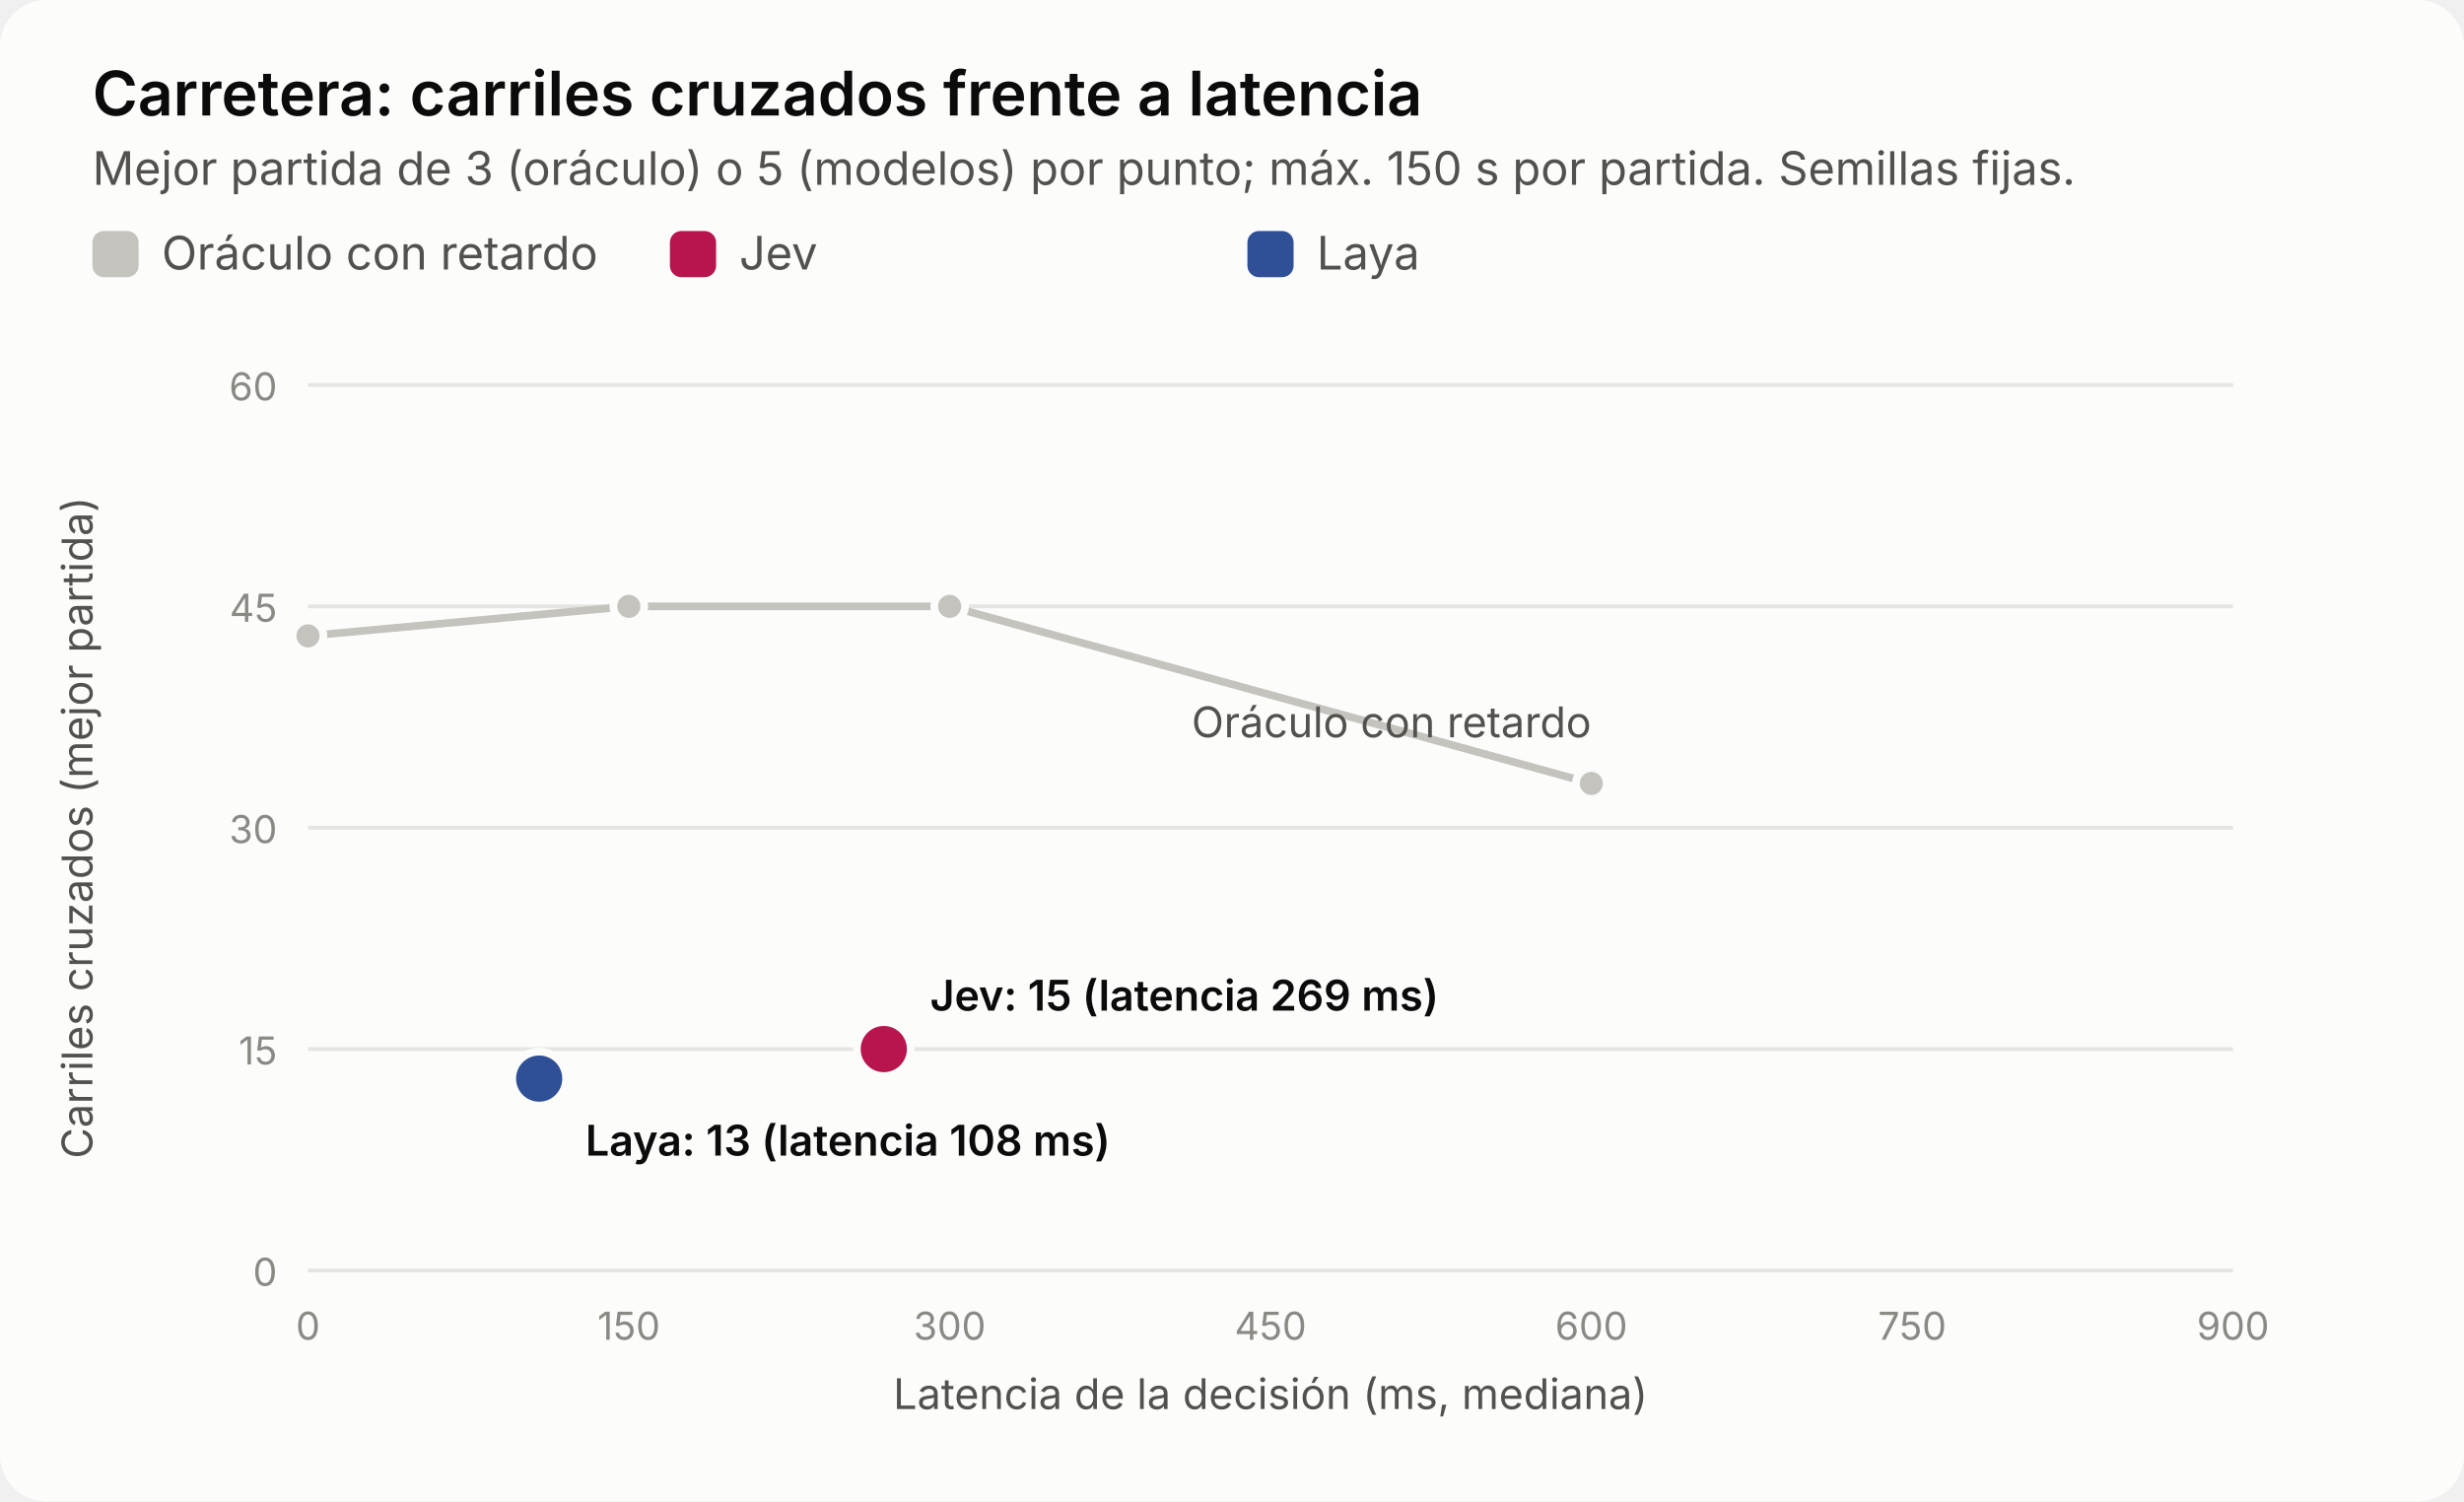
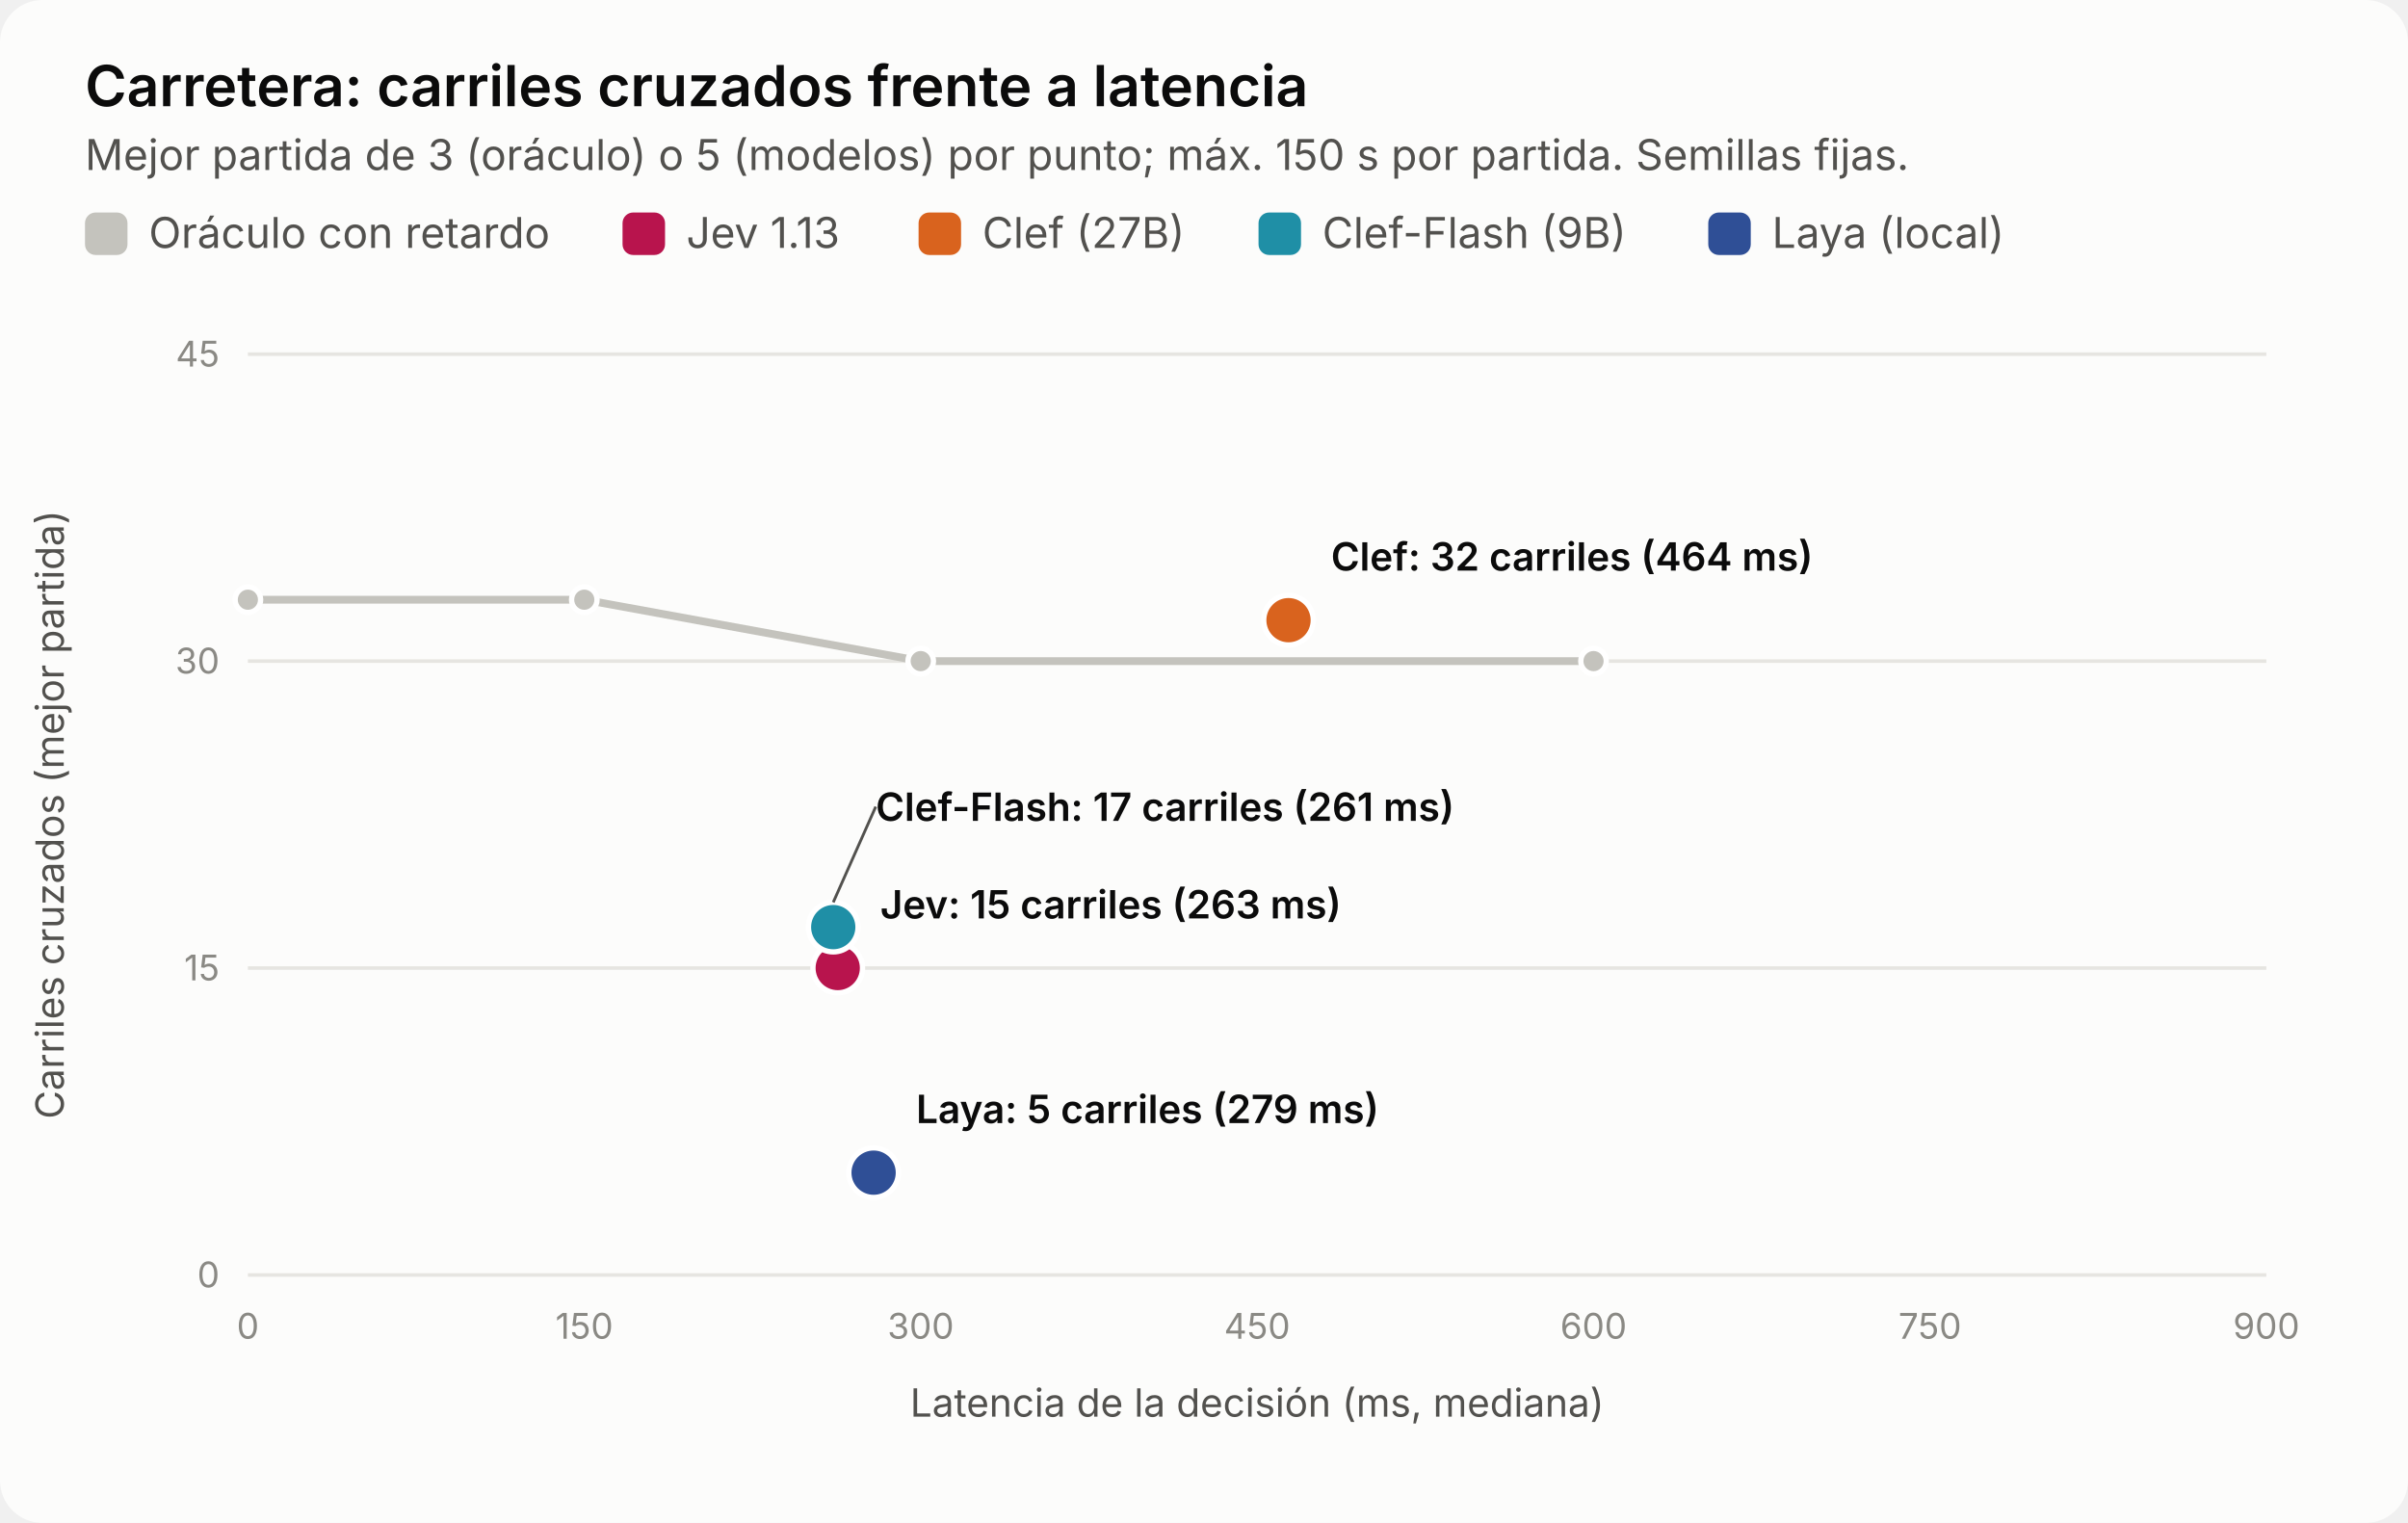
- <svg xmlns="http://www.w3.org/2000/svg" viewBox="0 0 640 390" width="640" height="390" font-family="Inter, 'Helvetica Neue', Arial, sans-serif" role="img" aria-label="Carretera: carriles cruzados frente a latencia">
-   <rect width="640" height="390" rx="12" fill="#fcfcfb" />
+ <svg xmlns="http://www.w3.org/2000/svg" viewBox="0 0 680 430" width="680" height="430" font-family="Inter, 'Helvetica Neue', Arial, sans-serif" role="img" aria-label="Carretera: carriles cruzados frente a latencia">
+   <rect width="680" height="430" rx="12" fill="#fcfcfb" />
  <text x="24" y="30" font-size="16" fill="#0b0b0b" text-anchor="start" font-weight="600">Carretera: carriles cruzados frente a latencia</text>
  <text x="24" y="48" font-size="12" fill="#52514e" text-anchor="start" font-weight="400">Mejor partida de 3 (oráculo) o 5 (modelos) por punto; máx. 150 s por partida. Semillas fijas.</text>
  <g transform="translate(24,60)">
    <rect width="12" height="12" rx="3" fill="#C4C3BD" />
    <text x="18" y="10" font-size="12" fill="#52514e" text-anchor="start" font-weight="400">Oráculo con retardo</text>
  </g>
-   <g transform="translate(174,60)">
+   <g transform="translate(175.8,60)">
    <rect width="12" height="12" rx="3" fill="#B8144D" />
-     <text x="18" y="10" font-size="12" fill="#52514e" text-anchor="start" font-weight="400">Jev</text>
+     <text x="18" y="10" font-size="12" fill="#52514e" text-anchor="start" font-weight="400">Jev 1.13</text>
  </g>
-   <g transform="translate(324,60)">
+   <g transform="translate(259.4,60)">
+     <rect width="12" height="12" rx="3" fill="#D9631E" />
+     <text x="18" y="10" font-size="12" fill="#52514e" text-anchor="start" font-weight="400">Clef (27B)</text>
+   </g>
+   <g transform="translate(355.4,60)">
+     <rect width="12" height="12" rx="3" fill="#1F8FA6" />
+     <text x="18" y="10" font-size="12" fill="#52514e" text-anchor="start" font-weight="400">Clef-Flash (9B)</text>
+   </g>
+   <g transform="translate(482.4,60)">
    <rect width="12" height="12" rx="3" fill="#2F4F96" />
-     <text x="18" y="10" font-size="12" fill="#52514e" text-anchor="start" font-weight="400">Laya</text>
+     <text x="18" y="10" font-size="12" fill="#52514e" text-anchor="start" font-weight="400">Laya (local)</text>
  </g>
-   <line x1="80" x2="580" y1="330" y2="330" stroke="#e6e5e1" stroke-width="1" />
-   <text x="72" y="334" font-size="10" fill="#8a8984" text-anchor="end" font-weight="400">0</text>
-   <line x1="80" x2="580" y1="272.5" y2="272.5" stroke="#e6e5e1" stroke-width="1" />
-   <text x="72" y="276.5" font-size="10" fill="#8a8984" text-anchor="end" font-weight="400">15</text>
-   <line x1="80" x2="580" y1="215" y2="215" stroke="#e6e5e1" stroke-width="1" />
-   <text x="72" y="219" font-size="10" fill="#8a8984" text-anchor="end" font-weight="400">30</text>
-   <line x1="80" x2="580" y1="157.5" y2="157.5" stroke="#e6e5e1" stroke-width="1" />
-   <text x="72" y="161.5" font-size="10" fill="#8a8984" text-anchor="end" font-weight="400">45</text>
-   <line x1="80" x2="580" y1="100" y2="100" stroke="#e6e5e1" stroke-width="1" />
-   <text x="72" y="104" font-size="10" fill="#8a8984" text-anchor="end" font-weight="400">60</text>
-   <text x="80" y="348" font-size="10" fill="#8a8984" text-anchor="middle" font-weight="400">0</text>
-   <text x="163.333" y="348" font-size="10" fill="#8a8984" text-anchor="middle" font-weight="400">150</text>
-   <text x="246.667" y="348" font-size="10" fill="#8a8984" text-anchor="middle" font-weight="400">300</text>
-   <text x="330" y="348" font-size="10" fill="#8a8984" text-anchor="middle" font-weight="400">450</text>
-   <text x="413.333" y="348" font-size="10" fill="#8a8984" text-anchor="middle" font-weight="400">600</text>
-   <text x="496.667" y="348" font-size="10" fill="#8a8984" text-anchor="middle" font-weight="400">750</text>
-   <text x="580" y="348" font-size="10" fill="#8a8984" text-anchor="middle" font-weight="400">900</text>
-   <text x="330" y="366" font-size="11" fill="#52514e" text-anchor="middle" font-weight="400">Latencia de la decisión (ms, mediana)</text>
-   <text transform="rotate(-90 24 215)" x="24" y="215" font-size="11" fill="#52514e" text-anchor="middle" font-weight="400">Carriles cruzados (mejor partida)</text>
-   <polyline points="80,165.167 163.333,157.5 246.667,157.5 413.333,203.5" fill="none" stroke="#C4C3BD" stroke-width="2" stroke-linejoin="round" stroke-linecap="round" />
-   <circle cx="80" cy="165.167" r="4" fill="#C4C3BD" stroke="#fcfcfb" stroke-width="2" />
-   <circle cx="163.333" cy="157.5" r="4" fill="#C4C3BD" stroke="#fcfcfb" stroke-width="2" />
-   <circle cx="246.667" cy="157.5" r="4" fill="#C4C3BD" stroke="#fcfcfb" stroke-width="2" />
-   <circle cx="413.333" cy="203.5" r="4" fill="#C4C3BD" stroke="#fcfcfb" stroke-width="2" />
-   <circle cx="229.557" cy="272.5" r="7" fill="#B8144D" stroke="#fcfcfb" stroke-width="2" />
-   <text x="241.557" y="262.5" font-size="11" fill="#0b0b0b" text-anchor="start" font-weight="600">Jev: 15 (latencia 269 ms)</text>
-   <circle cx="140.043" cy="280.167" r="7" fill="#2F4F96" stroke="#fcfcfb" stroke-width="2" />
-   <text x="152.043" y="300.167" font-size="11" fill="#0b0b0b" text-anchor="start" font-weight="600">Laya: 13 (latencia 108 ms)</text>
-   <text x="413.333" y="191.5" font-size="11" fill="#52514e" text-anchor="end" font-weight="400">Oráculo con retardo</text>
+   <line x1="70" x2="640" y1="360" y2="360" stroke="#e6e5e1" stroke-width="1" />
+   <text x="62" y="363.5" font-size="10" fill="#8a8984" text-anchor="end" font-weight="400">0</text>
+   <line x1="70" x2="640" y1="273.333" y2="273.333" stroke="#e6e5e1" stroke-width="1" />
+   <text x="62" y="276.833" font-size="10" fill="#8a8984" text-anchor="end" font-weight="400">15</text>
+   <line x1="70" x2="640" y1="186.667" y2="186.667" stroke="#e6e5e1" stroke-width="1" />
+   <text x="62" y="190.167" font-size="10" fill="#8a8984" text-anchor="end" font-weight="400">30</text>
+   <line x1="70" x2="640" y1="100" y2="100" stroke="#e6e5e1" stroke-width="1" />
+   <text x="62" y="103.5" font-size="10" fill="#8a8984" text-anchor="end" font-weight="400">45</text>
+   <text x="70" y="378" font-size="10" fill="#8a8984" text-anchor="middle" font-weight="400">0</text>
+   <text x="165" y="378" font-size="10" fill="#8a8984" text-anchor="middle" font-weight="400">150</text>
+   <text x="260" y="378" font-size="10" fill="#8a8984" text-anchor="middle" font-weight="400">300</text>
+   <text x="355" y="378" font-size="10" fill="#8a8984" text-anchor="middle" font-weight="400">450</text>
+   <text x="450" y="378" font-size="10" fill="#8a8984" text-anchor="middle" font-weight="400">600</text>
+   <text x="545" y="378" font-size="10" fill="#8a8984" text-anchor="middle" font-weight="400">750</text>
+   <text x="640" y="378" font-size="10" fill="#8a8984" text-anchor="middle" font-weight="400">900</text>
+   <text x="355" y="400" font-size="11" fill="#52514e" text-anchor="middle" font-weight="400">Latencia de la decisión (ms, mediana)</text>
+   <text x="18" y="230" font-size="11" fill="#52514e" text-anchor="middle" font-weight="400" transform="rotate(-90 18 230)">Carriles cruzados (mejor partida)</text>
+   <polyline points="70,169.333 165,169.333 260,186.667 450,186.667" fill="none" stroke="#C4C3BD" stroke-width="2.2" stroke-linejoin="round" stroke-linecap="round" />
+   <circle cx="70" cy="169.333" r="3.6" fill="#C4C3BD" stroke="#ffffff" stroke-width="1.5" />
+   <circle cx="165" cy="169.333" r="3.6" fill="#C4C3BD" stroke="#ffffff" stroke-width="1.5" />
+   <circle cx="260" cy="186.667" r="3.6" fill="#C4C3BD" stroke="#ffffff" stroke-width="1.5" />
+   <circle cx="450" cy="186.667" r="3.6" fill="#C4C3BD" stroke="#ffffff" stroke-width="1.5" />
+   <circle cx="236.567" cy="273.333" r="7" fill="#B8144D" stroke="#ffffff" stroke-width="1.5" />
+   <text x="248.567" y="259.333" font-size="11" fill="#0b0b0b" text-anchor="start" font-weight="600">Jev: 15 carriles (263 ms)</text>
+   <circle cx="363.867" cy="175.111" r="7" fill="#D9631E" stroke="#ffffff" stroke-width="1.5" />
+   <text x="375.867" y="161.111" font-size="11" fill="#0b0b0b" text-anchor="start" font-weight="600">Clef: 32 carriles (464 ms)</text>
+   <circle cx="235.3" cy="261.778" r="7" fill="#1F8FA6" stroke="#ffffff" stroke-width="1.5" />
+   <line x1="235.3" x2="247.3" y1="254.778" y2="227.778" stroke="#52514e" stroke-width="0.8" />
+   <text x="247.3" y="231.778" font-size="11" fill="#0b0b0b" text-anchor="start" font-weight="600">Clef-Flash: 17 carriles (261 ms)</text>
+   <circle cx="246.7" cy="331.111" r="7" fill="#2F4F96" stroke="#ffffff" stroke-width="1.5" />
+   <text x="258.7" y="317.111" font-size="11" fill="#0b0b0b" text-anchor="start" font-weight="600">Laya: 5 carriles (279 ms)</text>
</svg>
